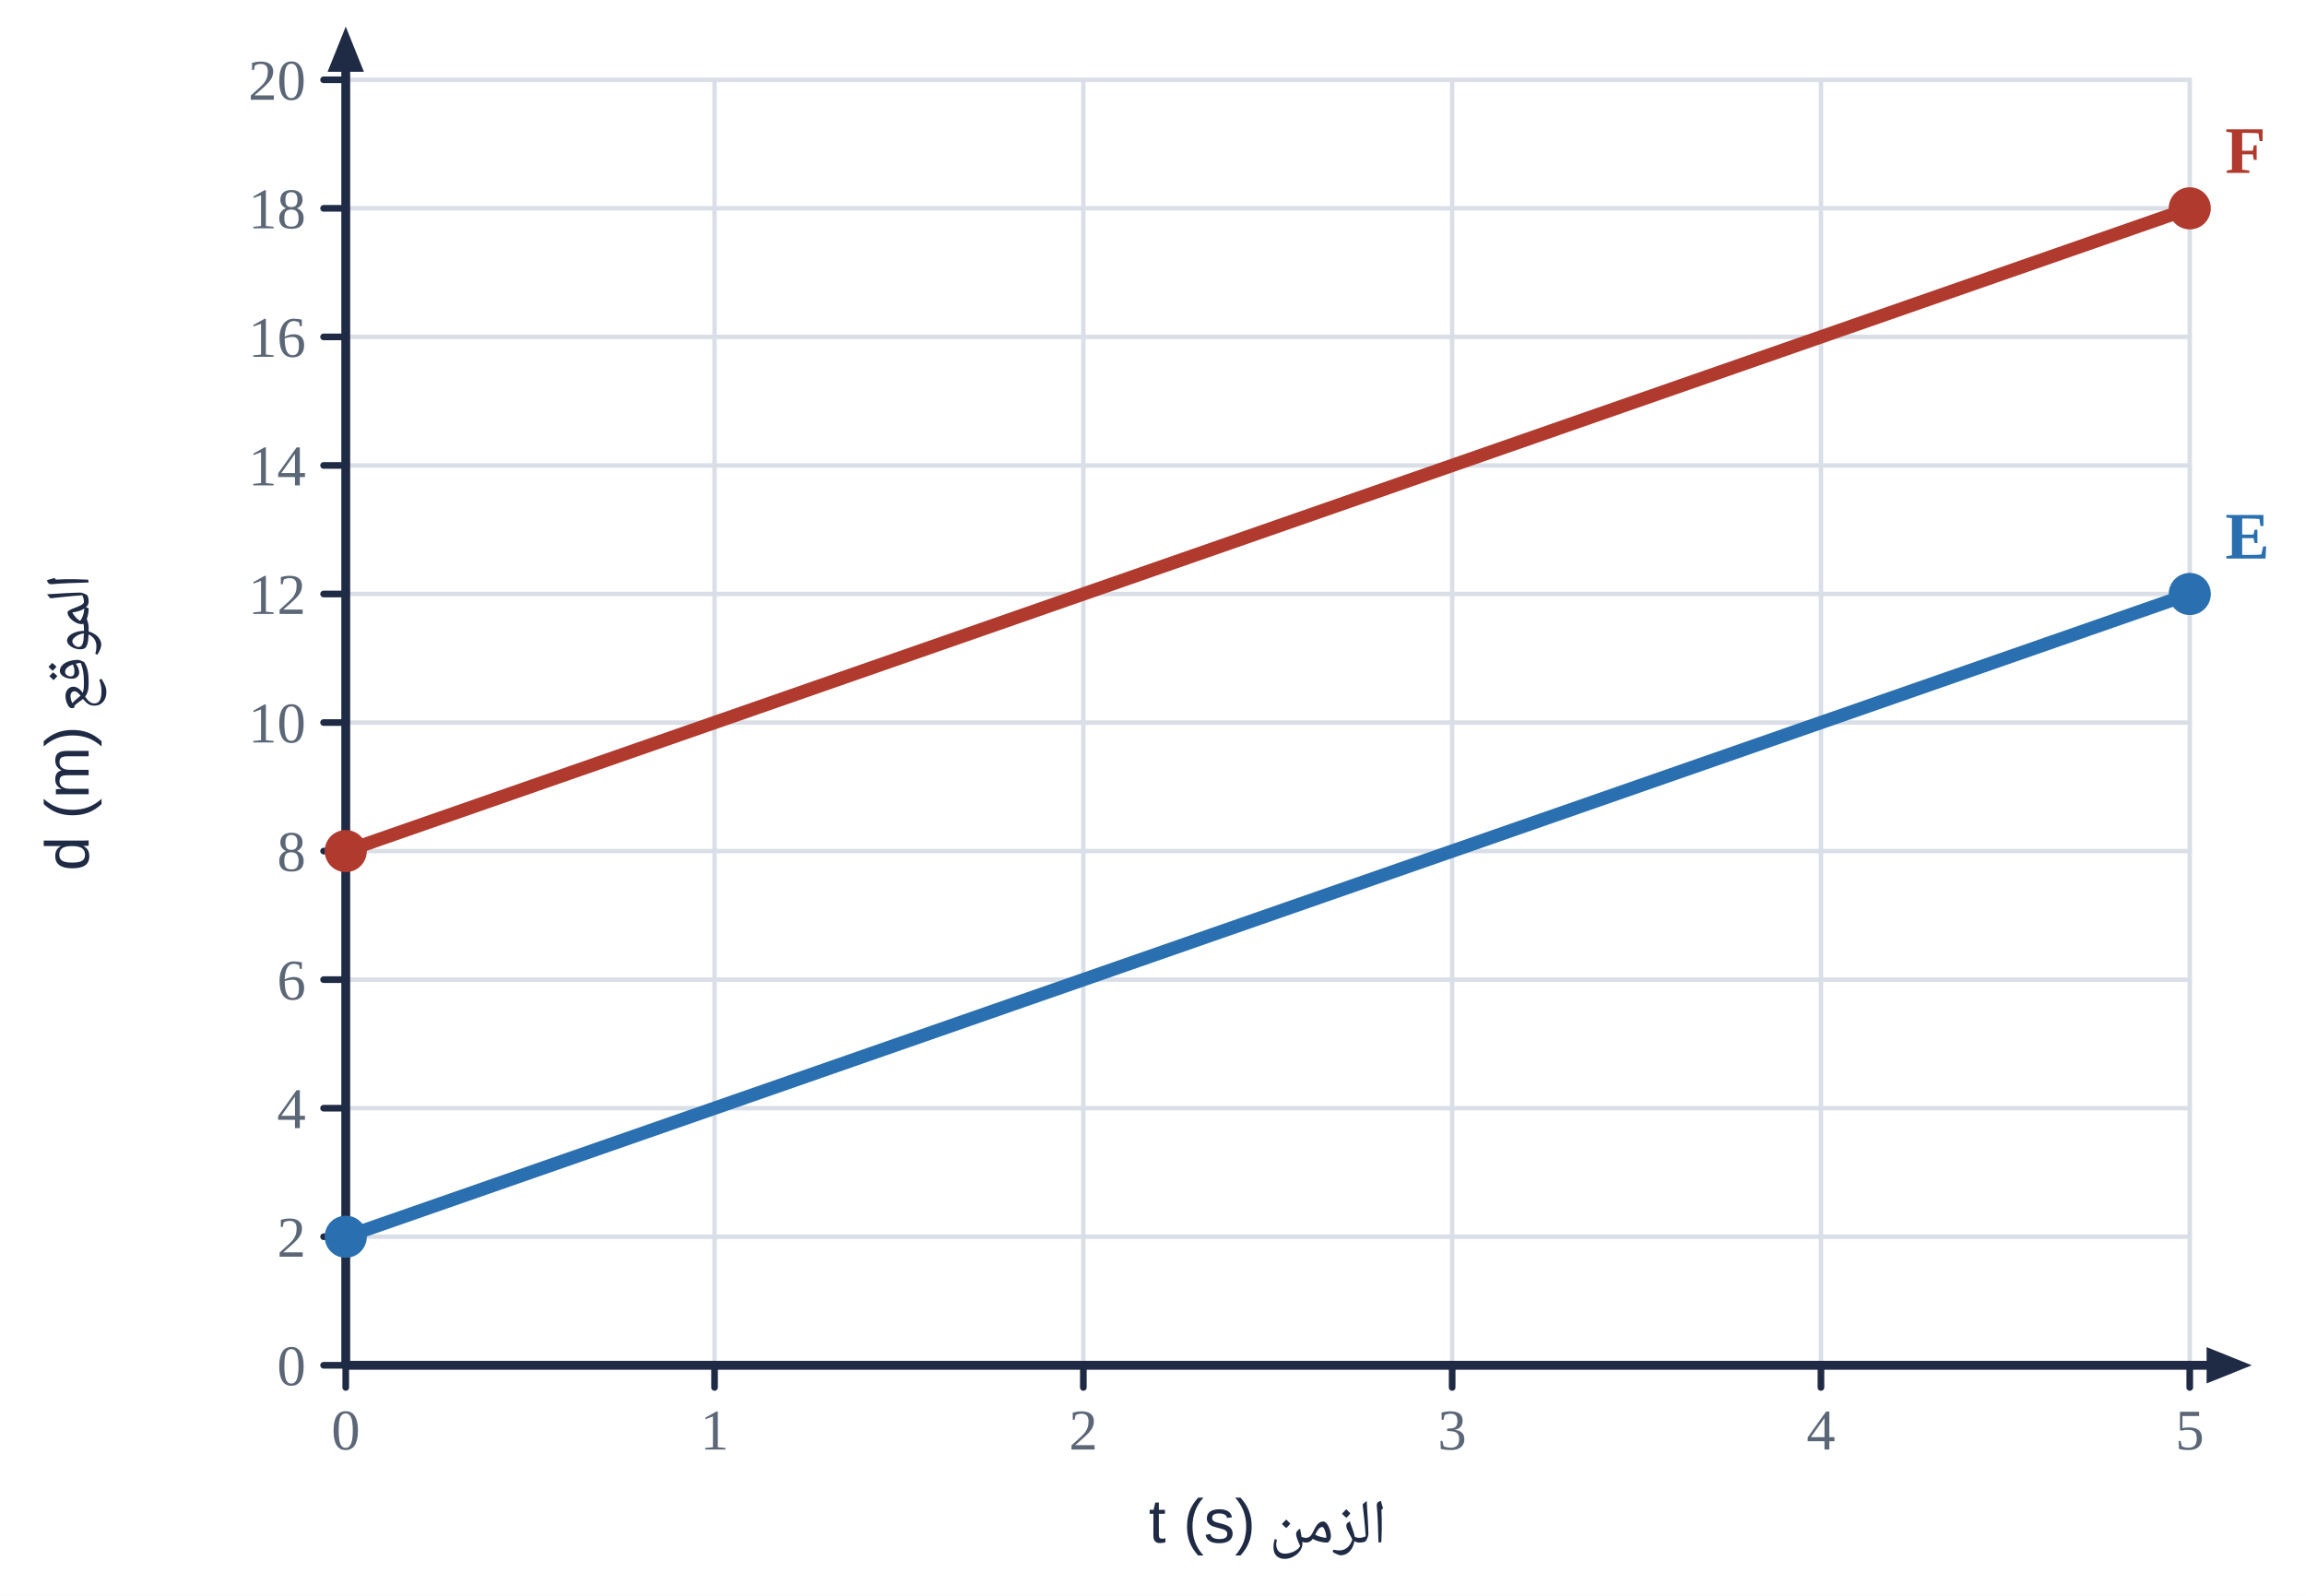
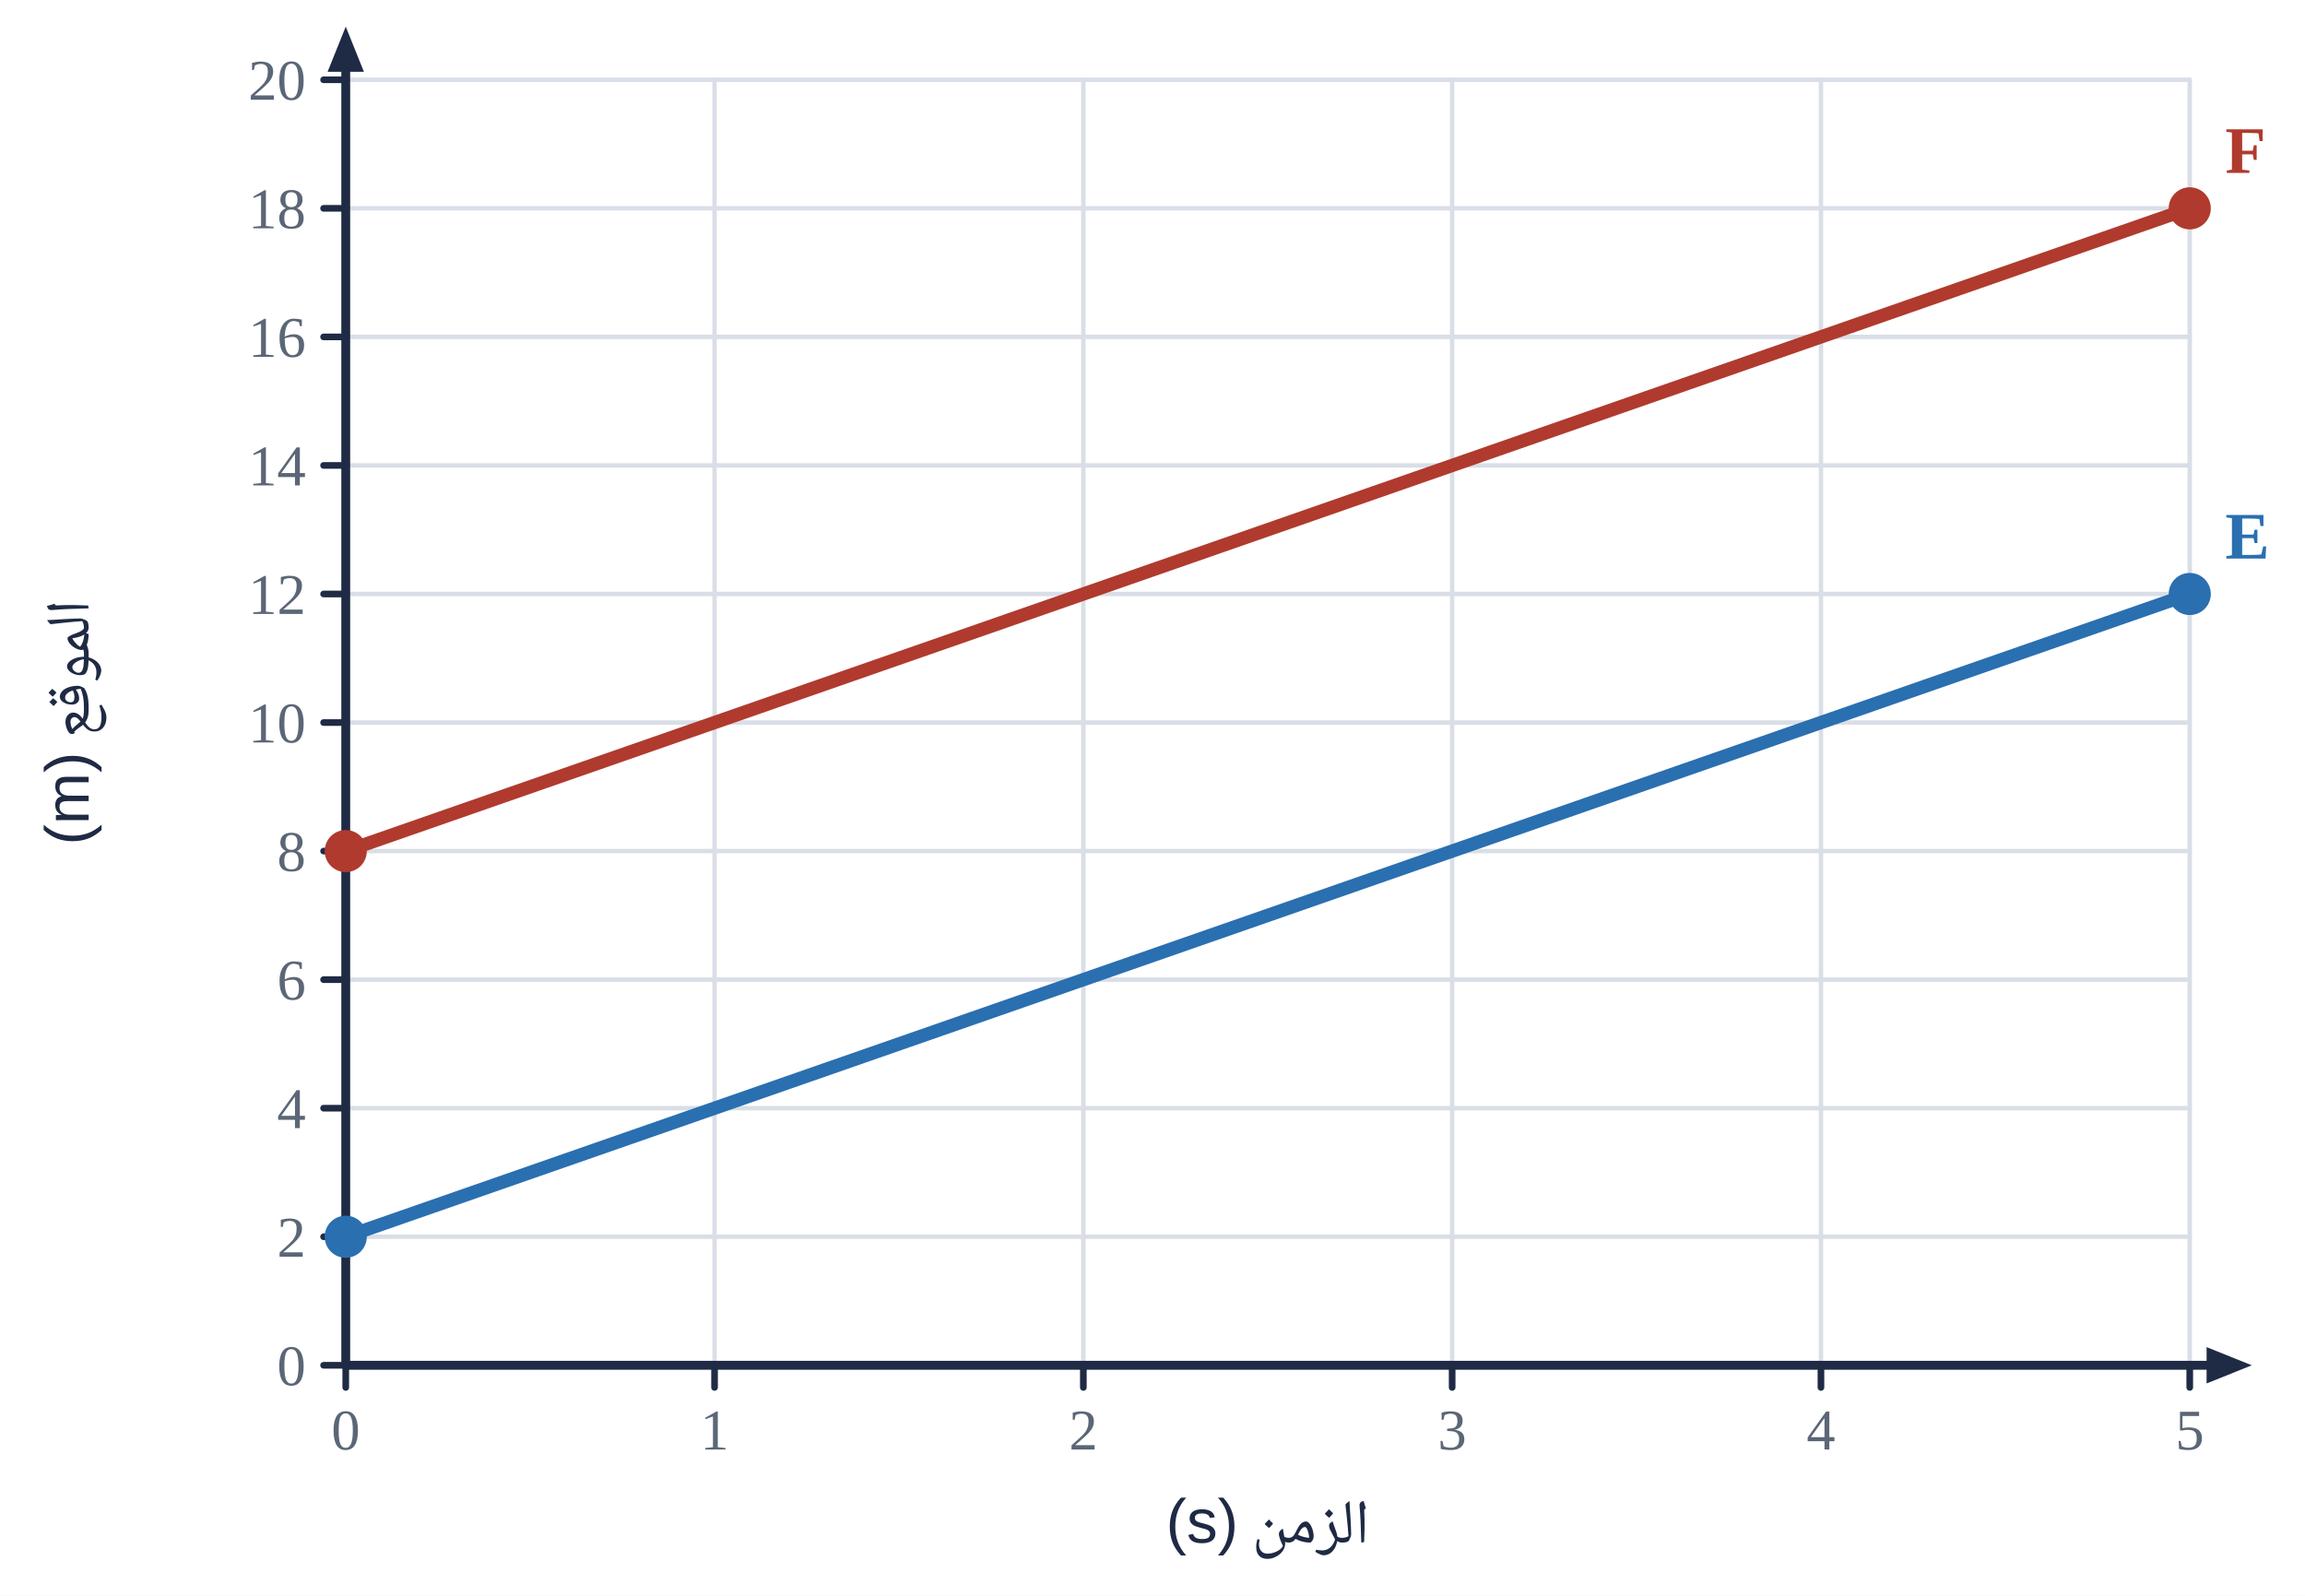
<svg xmlns="http://www.w3.org/2000/svg" viewBox="0 0 520 360" width="520" height="360">
  <rect width="520" height="360" fill="#fff" />
  <line x1="78.0" y1="18.0" x2="78.0" y2="308.0" stroke="#d9dee7" stroke-width="1" stroke-linecap="round" />
  <line x1="161.2" y1="18.0" x2="161.2" y2="308.0" stroke="#d9dee7" stroke-width="1" stroke-linecap="round" />
  <line x1="244.4" y1="18.0" x2="244.4" y2="308.0" stroke="#d9dee7" stroke-width="1" stroke-linecap="round" />
  <line x1="327.6" y1="18.0" x2="327.6" y2="308.0" stroke="#d9dee7" stroke-width="1" stroke-linecap="round" />
  <line x1="410.8" y1="18.0" x2="410.8" y2="308.0" stroke="#d9dee7" stroke-width="1" stroke-linecap="round" />
  <line x1="494.0" y1="18.0" x2="494.0" y2="308.0" stroke="#d9dee7" stroke-width="1" stroke-linecap="round" />
  <line x1="78.0" y1="308.0" x2="494.0" y2="308.0" stroke="#d9dee7" stroke-width="1" stroke-linecap="round" />
  <line x1="78.0" y1="279.0" x2="494.0" y2="279.0" stroke="#d9dee7" stroke-width="1" stroke-linecap="round" />
  <line x1="78.0" y1="250.0" x2="494.0" y2="250.0" stroke="#d9dee7" stroke-width="1" stroke-linecap="round" />
  <line x1="78.0" y1="221.0" x2="494.0" y2="221.0" stroke="#d9dee7" stroke-width="1" stroke-linecap="round" />
  <line x1="78.0" y1="192.0" x2="494.0" y2="192.0" stroke="#d9dee7" stroke-width="1" stroke-linecap="round" />
  <line x1="78.0" y1="163.0" x2="494.0" y2="163.0" stroke="#d9dee7" stroke-width="1" stroke-linecap="round" />
  <line x1="78.0" y1="134.0" x2="494.0" y2="134.0" stroke="#d9dee7" stroke-width="1" stroke-linecap="round" />
  <line x1="78.0" y1="105.0" x2="494.0" y2="105.0" stroke="#d9dee7" stroke-width="1" stroke-linecap="round" />
  <line x1="78.0" y1="76.0" x2="494.0" y2="76.0" stroke="#d9dee7" stroke-width="1" stroke-linecap="round" />
  <line x1="78.0" y1="47.0" x2="494.0" y2="47.0" stroke="#d9dee7" stroke-width="1" stroke-linecap="round" />
  <line x1="78.0" y1="18.0" x2="494.0" y2="18.0" stroke="#d9dee7" stroke-width="1" stroke-linecap="round" />
  <line x1="78.0" y1="308.0" x2="501.4" y2="308.0" stroke="#1f2a44" stroke-width="2" stroke-linecap="round" />
  <polygon points="508.0,308.0 497.8,312.1 497.8,303.9" fill="#1f2a44" />
  <line x1="78.0" y1="308.0" x2="78.0" y2="12.6" stroke="#1f2a44" stroke-width="2" stroke-linecap="round" />
  <polygon points="78.0,6.0 82.1,16.2 73.9,16.2" fill="#1f2a44" />
  <line x1="78.0" y1="308.0" x2="78.0" y2="313.0" stroke="#1f2a44" stroke-width="1.5" stroke-linecap="round" />
  <text x="78.0" y="327.0" text-anchor="middle" font-size="13" fill="#5b6676" font-weight="normal" font-family="'Times New Roman',Times,serif">0</text>
  <line x1="161.2" y1="308.0" x2="161.2" y2="313.0" stroke="#1f2a44" stroke-width="1.5" stroke-linecap="round" />
  <text x="161.2" y="327.0" text-anchor="middle" font-size="13" fill="#5b6676" font-weight="normal" font-family="'Times New Roman',Times,serif">1</text>
  <line x1="244.4" y1="308.0" x2="244.4" y2="313.0" stroke="#1f2a44" stroke-width="1.5" stroke-linecap="round" />
  <text x="244.4" y="327.0" text-anchor="middle" font-size="13" fill="#5b6676" font-weight="normal" font-family="'Times New Roman',Times,serif">2</text>
  <line x1="327.6" y1="308.0" x2="327.6" y2="313.0" stroke="#1f2a44" stroke-width="1.5" stroke-linecap="round" />
  <text x="327.6" y="327.0" text-anchor="middle" font-size="13" fill="#5b6676" font-weight="normal" font-family="'Times New Roman',Times,serif">3</text>
  <line x1="410.8" y1="308.0" x2="410.8" y2="313.0" stroke="#1f2a44" stroke-width="1.5" stroke-linecap="round" />
  <text x="410.8" y="327.0" text-anchor="middle" font-size="13" fill="#5b6676" font-weight="normal" font-family="'Times New Roman',Times,serif">4</text>
  <line x1="494.0" y1="308.0" x2="494.0" y2="313.0" stroke="#1f2a44" stroke-width="1.5" stroke-linecap="round" />
  <text x="494.0" y="327.0" text-anchor="middle" font-size="13" fill="#5b6676" font-weight="normal" font-family="'Times New Roman',Times,serif">5</text>
  <line x1="73.0" y1="308.0" x2="78.0" y2="308.0" stroke="#1f2a44" stroke-width="1.5" stroke-linecap="round" />
  <text x="69.0" y="312.5" text-anchor="end" font-size="13" fill="#5b6676" font-weight="normal" font-family="'Times New Roman',Times,serif">0</text>
  <line x1="73.0" y1="279.0" x2="78.0" y2="279.0" stroke="#1f2a44" stroke-width="1.5" stroke-linecap="round" />
  <text x="69.0" y="283.5" text-anchor="end" font-size="13" fill="#5b6676" font-weight="normal" font-family="'Times New Roman',Times,serif">2</text>
  <line x1="73.0" y1="250.0" x2="78.0" y2="250.0" stroke="#1f2a44" stroke-width="1.5" stroke-linecap="round" />
  <text x="69.0" y="254.5" text-anchor="end" font-size="13" fill="#5b6676" font-weight="normal" font-family="'Times New Roman',Times,serif">4</text>
  <line x1="73.0" y1="221.0" x2="78.0" y2="221.0" stroke="#1f2a44" stroke-width="1.5" stroke-linecap="round" />
  <text x="69.0" y="225.5" text-anchor="end" font-size="13" fill="#5b6676" font-weight="normal" font-family="'Times New Roman',Times,serif">6</text>
  <line x1="73.0" y1="192.0" x2="78.0" y2="192.0" stroke="#1f2a44" stroke-width="1.5" stroke-linecap="round" />
  <text x="69.0" y="196.5" text-anchor="end" font-size="13" fill="#5b6676" font-weight="normal" font-family="'Times New Roman',Times,serif">8</text>
  <line x1="73.0" y1="163.0" x2="78.0" y2="163.0" stroke="#1f2a44" stroke-width="1.5" stroke-linecap="round" />
  <text x="69.0" y="167.5" text-anchor="end" font-size="13" fill="#5b6676" font-weight="normal" font-family="'Times New Roman',Times,serif">10</text>
  <line x1="73.0" y1="134.0" x2="78.0" y2="134.0" stroke="#1f2a44" stroke-width="1.5" stroke-linecap="round" />
  <text x="69.0" y="138.5" text-anchor="end" font-size="13" fill="#5b6676" font-weight="normal" font-family="'Times New Roman',Times,serif">12</text>
  <line x1="73.0" y1="105.0" x2="78.0" y2="105.0" stroke="#1f2a44" stroke-width="1.5" stroke-linecap="round" />
  <text x="69.0" y="109.5" text-anchor="end" font-size="13" fill="#5b6676" font-weight="normal" font-family="'Times New Roman',Times,serif">14</text>
  <line x1="73.0" y1="76.0" x2="78.0" y2="76.0" stroke="#1f2a44" stroke-width="1.5" stroke-linecap="round" />
  <text x="69.0" y="80.5" text-anchor="end" font-size="13" fill="#5b6676" font-weight="normal" font-family="'Times New Roman',Times,serif">16</text>
  <line x1="73.0" y1="47.0" x2="78.0" y2="47.0" stroke="#1f2a44" stroke-width="1.5" stroke-linecap="round" />
  <text x="69.0" y="51.5" text-anchor="end" font-size="13" fill="#5b6676" font-weight="normal" font-family="'Times New Roman',Times,serif">18</text>
  <line x1="73.0" y1="18.0" x2="78.0" y2="18.0" stroke="#1f2a44" stroke-width="1.5" stroke-linecap="round" />
  <text x="69.0" y="22.5" text-anchor="end" font-size="13" fill="#5b6676" font-weight="normal" font-family="'Times New Roman',Times,serif">20</text>
-   <text x="286.0" y="348.0" text-anchor="middle" font-size="14" fill="#1f2a44" font-weight="normal" font-family="'IBM Plex Sans Arabic','Noto Naskh Arabic',Tahoma,Arial,sans-serif" direction="rtl">الزمن t (s)</text>
-   <text x="20.0" y="163.0" text-anchor="middle" font-size="14" fill="#1f2a44" font-weight="normal" font-family="'IBM Plex Sans Arabic','Noto Naskh Arabic',Tahoma,Arial,sans-serif" direction="rtl" transform="rotate(-90 20 163.0)">الموقع d (m)</text>
+   <text x="286.0" y="348.0" text-anchor="middle" font-size="14" fill="#1f2a44" font-weight="normal" font-family="'IBM Plex Sans Arabic','Noto Naskh Arabic',Tahoma,Arial,sans-serif" direction="rtl">الزمن (s)</text>
+   <text x="20.0" y="163.0" text-anchor="middle" font-size="14" fill="#1f2a44" font-weight="normal" font-family="'IBM Plex Sans Arabic','Noto Naskh Arabic',Tahoma,Arial,sans-serif" direction="rtl" transform="rotate(-90 20 163.0)">الموقع (m)</text>
  <polyline points="78.0,279.0 494.0,134.0" fill="none" stroke="#2a6fb0" stroke-width="3" stroke-linejoin="round" />
  <circle cx="78.0" cy="279.0" r="4" fill="#2a6fb0" stroke="#2a6fb0" stroke-width="1.5" />
  <circle cx="494.0" cy="134.0" r="4" fill="#2a6fb0" stroke="#2a6fb0" stroke-width="1.5" />
  <text x="502.0" y="126.0" text-anchor="start" font-size="15" fill="#2a6fb0" font-weight="bold" font-family="'Times New Roman',Times,serif">E</text>
  <polyline points="78.0,192.0 494.0,47.0" fill="none" stroke="#b03a2e" stroke-width="3" stroke-linejoin="round" />
  <circle cx="78.0" cy="192.0" r="4" fill="#b03a2e" stroke="#b03a2e" stroke-width="1.5" />
  <circle cx="494.0" cy="47.0" r="4" fill="#b03a2e" stroke="#b03a2e" stroke-width="1.5" />
  <text x="502.0" y="39.0" text-anchor="start" font-size="15" fill="#b03a2e" font-weight="bold" font-family="'Times New Roman',Times,serif">F</text>
</svg>
